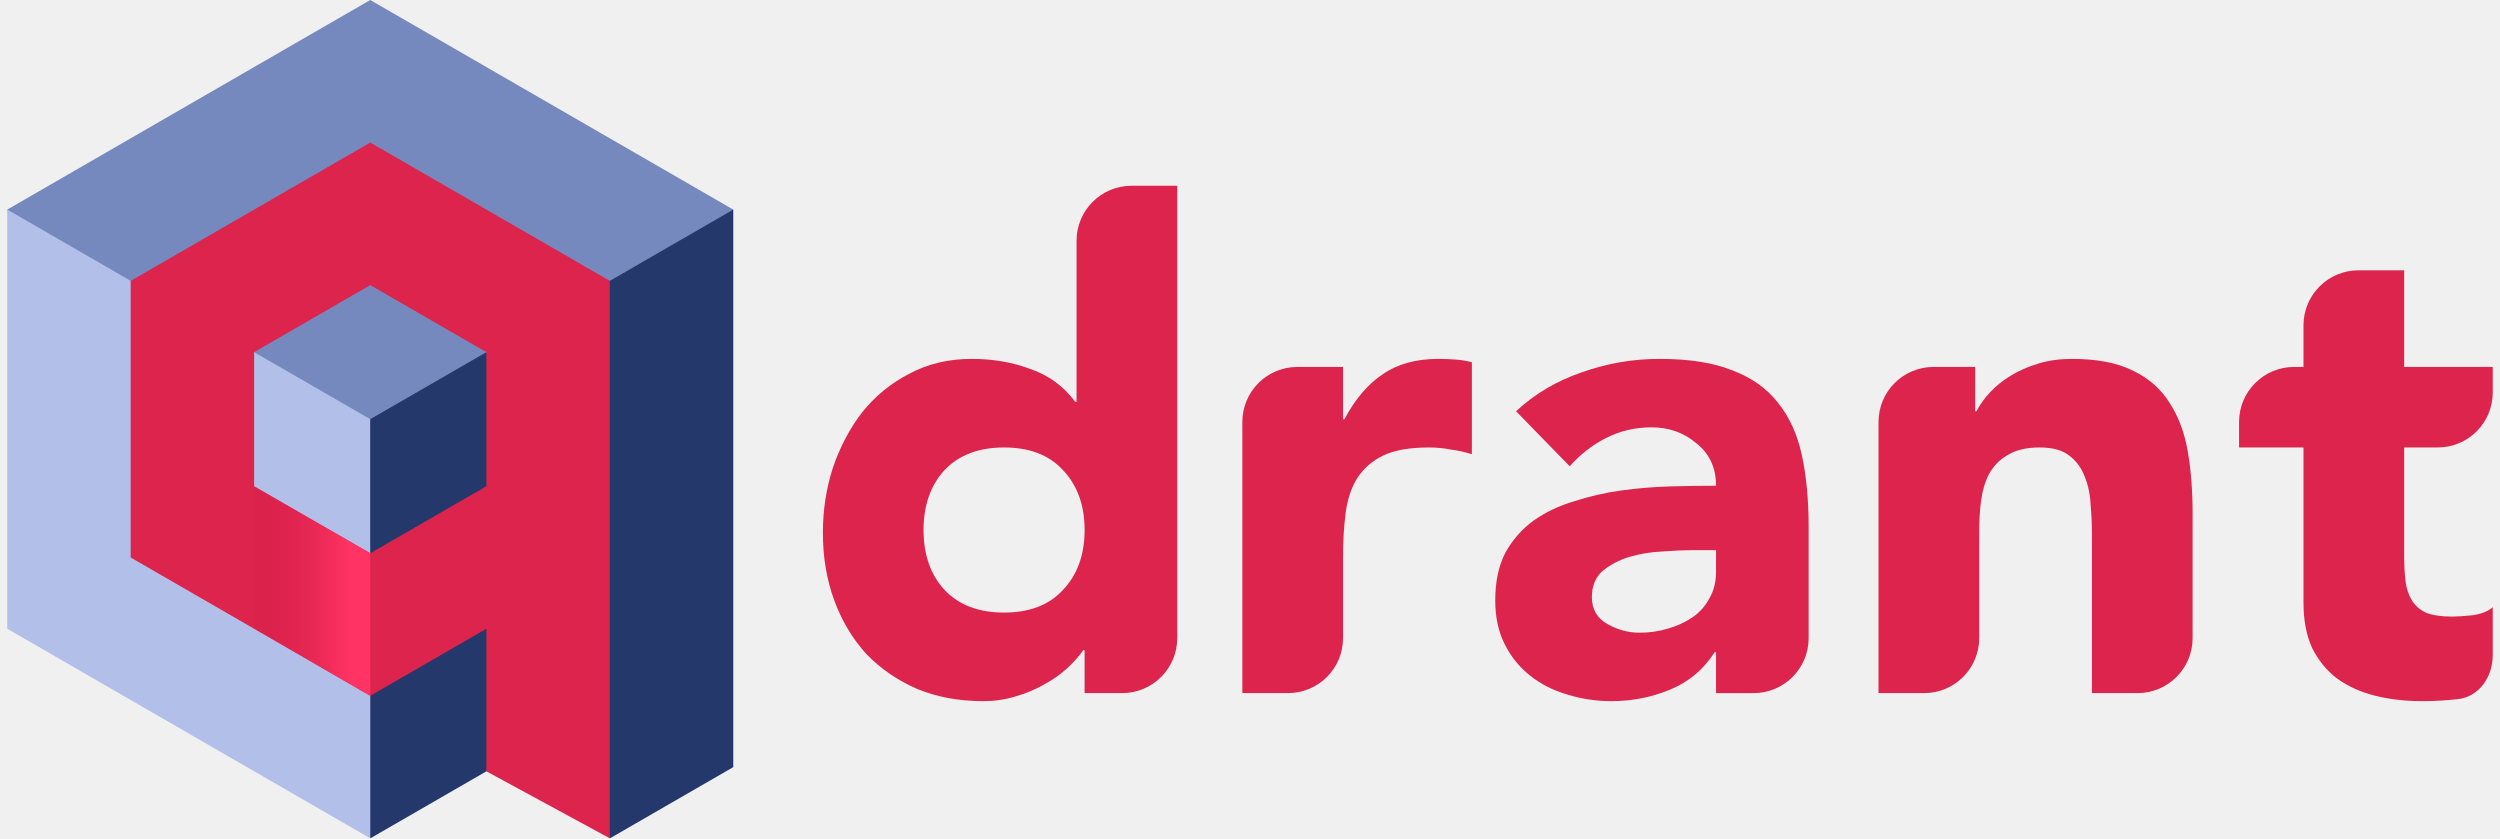
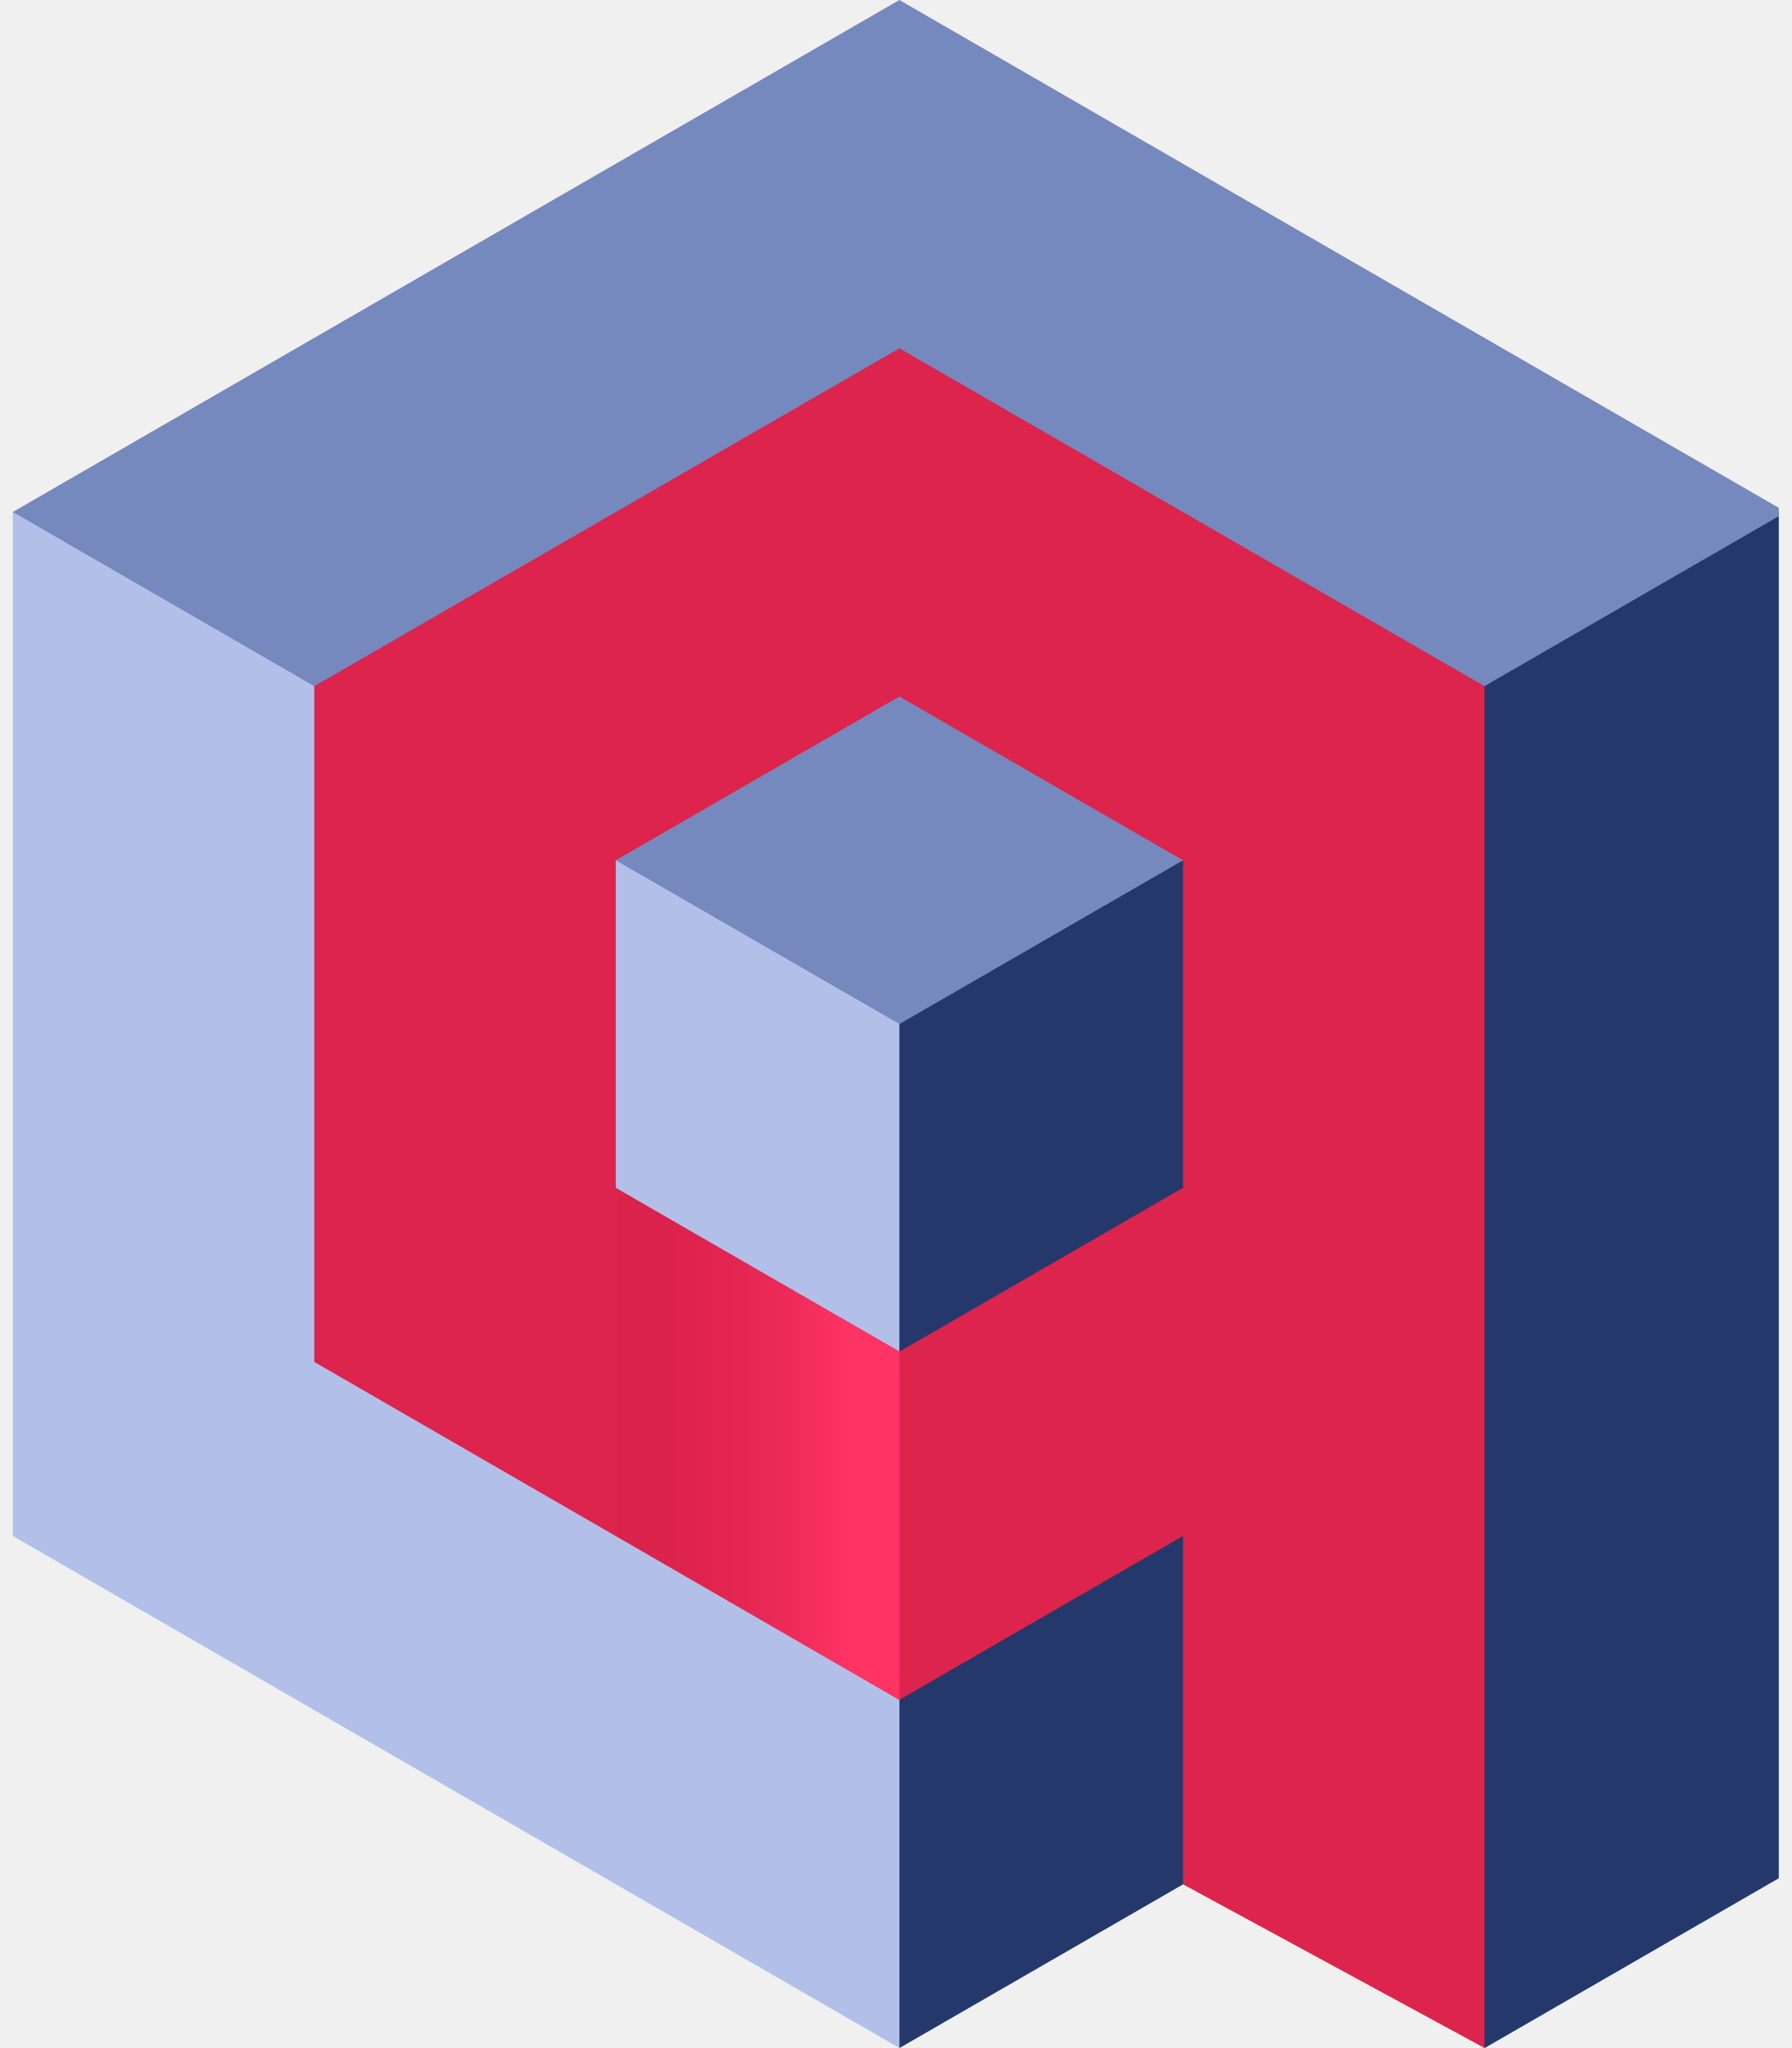
- <svg xmlns="http://www.w3.org/2000/svg" width="167" height="56" viewBox="0 0 167 56" fill="none">
-   <g clip-path="url(#clip0_4688_32443)">
-     <path d="M78.639 42.624C78.639 44.654 76.994 46.299 74.964 46.299H72.452V43.43H72.363C72.094 43.819 71.735 44.222 71.287 44.64C70.868 45.029 70.36 45.388 69.762 45.716C69.195 46.045 68.552 46.314 67.835 46.523C67.147 46.733 66.43 46.837 65.683 46.837C64.069 46.837 62.605 46.568 61.29 46.03C59.975 45.462 58.839 44.685 57.883 43.699C56.956 42.683 56.239 41.487 55.731 40.113C55.223 38.738 54.969 37.229 54.969 35.585C54.969 34.061 55.193 32.611 55.641 31.236C56.119 29.832 56.777 28.591 57.614 27.515C58.48 26.44 59.526 25.588 60.752 24.96C61.977 24.303 63.367 23.974 64.921 23.974C66.326 23.974 67.626 24.198 68.821 24.646C70.046 25.065 71.047 25.797 71.825 26.843H71.914V16.083C71.914 14.053 73.559 12.408 75.589 12.408H78.639V42.624ZM72.452 35.405C72.452 33.762 71.974 32.432 71.018 31.416C70.091 30.399 68.776 29.891 67.073 29.891C65.369 29.891 64.039 30.399 63.083 31.416C62.157 32.432 61.693 33.762 61.693 35.405C61.693 37.049 62.157 38.379 63.083 39.395C64.039 40.411 65.369 40.92 67.073 40.92C68.776 40.92 70.091 40.411 71.018 39.395C71.974 38.379 72.452 37.049 72.452 35.405Z" fill="#DC244C" />
-     <path d="M82.989 28.186C82.989 26.157 84.634 24.512 86.664 24.512H89.714V28.009H89.803C90.521 26.664 91.372 25.663 92.359 25.005C93.345 24.318 94.585 23.974 96.079 23.974C96.468 23.974 96.856 23.989 97.245 24.019C97.633 24.049 97.992 24.108 98.321 24.198V30.34C97.843 30.19 97.365 30.085 96.886 30.026C96.438 29.936 95.96 29.891 95.452 29.891C94.166 29.891 93.15 30.07 92.403 30.429C91.656 30.788 91.073 31.296 90.655 31.953C90.266 32.581 90.013 33.343 89.893 34.24C89.773 35.136 89.714 36.122 89.714 37.198V42.624C89.714 44.654 88.069 46.299 86.039 46.299H82.989V28.186Z" fill="#DC244C" />
-     <path d="M114.631 43.565H114.541C113.794 44.731 112.793 45.567 111.538 46.075C110.312 46.583 109.012 46.837 107.637 46.837C106.621 46.837 105.635 46.688 104.679 46.389C103.752 46.12 102.93 45.702 102.213 45.134C101.496 44.566 100.928 43.864 100.51 43.027C100.091 42.19 99.882 41.219 99.882 40.113C99.882 38.858 100.106 37.797 100.554 36.93C101.033 36.063 101.66 35.346 102.437 34.778C103.244 34.21 104.156 33.777 105.172 33.478C106.188 33.15 107.234 32.91 108.31 32.761C109.416 32.612 110.506 32.522 111.582 32.492C112.688 32.462 113.704 32.447 114.631 32.447C114.631 31.252 114.198 30.31 113.331 29.623C112.494 28.905 111.493 28.547 110.327 28.547C109.222 28.547 108.205 28.786 107.279 29.264C106.382 29.713 105.575 30.34 104.858 31.147L101.272 27.471C102.527 26.305 103.992 25.439 105.665 24.871C107.339 24.273 109.072 23.974 110.865 23.974C112.838 23.974 114.451 24.228 115.707 24.736C116.992 25.215 118.008 25.932 118.755 26.888C119.532 27.845 120.07 29.025 120.369 30.43C120.668 31.805 120.817 33.403 120.817 35.226V42.625C120.817 44.654 119.172 46.3 117.143 46.3H114.631V43.565ZM112.972 36.751C112.464 36.751 111.822 36.781 111.044 36.84C110.297 36.87 109.565 36.99 108.848 37.199C108.161 37.408 107.563 37.722 107.055 38.14C106.577 38.559 106.337 39.142 106.337 39.889C106.337 40.696 106.681 41.293 107.368 41.682C108.056 42.071 108.773 42.265 109.52 42.265C110.178 42.265 110.806 42.175 111.403 41.996C112.031 41.816 112.584 41.562 113.062 41.233C113.54 40.905 113.914 40.486 114.183 39.978C114.482 39.471 114.631 38.873 114.631 38.185V36.751H112.972Z" fill="#DC244C" />
-     <path d="M125.485 28.186C125.485 26.157 127.13 24.512 129.16 24.512H131.941V27.471H132.03C132.24 27.052 132.538 26.634 132.927 26.215C133.315 25.797 133.779 25.424 134.317 25.095C134.855 24.766 135.467 24.497 136.155 24.288C136.842 24.079 137.589 23.974 138.396 23.974C140.1 23.974 141.474 24.243 142.521 24.781C143.566 25.289 144.373 26.006 144.941 26.933C145.539 27.859 145.942 28.95 146.152 30.205C146.361 31.46 146.466 32.82 146.466 34.285V42.624C146.466 44.654 144.82 46.299 142.791 46.299H139.741V35.63C139.741 35.002 139.711 34.359 139.651 33.702C139.621 33.015 139.487 32.387 139.248 31.819C139.039 31.251 138.695 30.788 138.217 30.429C137.769 30.071 137.111 29.891 136.244 29.891C135.378 29.891 134.675 30.056 134.137 30.384C133.6 30.683 133.181 31.102 132.882 31.64C132.613 32.148 132.434 32.731 132.344 33.388C132.255 34.046 132.21 34.733 132.21 35.45V42.624C132.21 44.654 130.565 46.299 128.535 46.299H125.485V28.186Z" fill="#DC244C" />
-     <path d="M166.515 26.217C166.515 28.246 164.87 29.891 162.841 29.891H160.598V37.154C160.598 37.751 160.628 38.304 160.687 38.812C160.747 39.291 160.882 39.709 161.091 40.067C161.3 40.426 161.614 40.71 162.032 40.919C162.481 41.099 163.063 41.188 163.781 41.188C164.139 41.188 164.603 41.158 165.17 41.099C165.768 41.009 166.217 40.83 166.515 40.561V43.767C166.515 45.205 165.614 46.543 164.184 46.702C163.377 46.792 162.585 46.837 161.808 46.837C160.673 46.837 159.627 46.717 158.67 46.478C157.714 46.239 156.877 45.865 156.16 45.358C155.442 44.82 154.875 44.132 154.456 43.295C154.068 42.458 153.873 41.442 153.873 40.247V29.891H149.57V28.186C149.57 26.157 151.215 24.512 153.244 24.512H153.873V21.731C153.873 19.701 155.519 18.056 157.548 18.056H160.598V24.512H166.515V26.217Z" fill="#DC244C" />
-     <path fill-rule="evenodd" clip-rule="evenodd" d="M38.623 51.477L37.507 20.69L35.484 12.573L48.983 14.002V51.244L40.737 56.003L38.623 51.477Z" fill="#24386C" />
-     <path fill-rule="evenodd" clip-rule="evenodd" d="M48.981 14L40.736 18.762L23.72 15.03L3.803 23.139L0.484 14L12.607 7L24.733 0L36.855 7L48.981 14Z" fill="#7589BE" />
-     <path fill-rule="evenodd" clip-rule="evenodd" d="M0.484 13.999L8.73 18.762L13.51 32.977L29.649 45.89L24.733 55.999L12.607 48.999L0.484 41.999V13.999Z" fill="#B2BFE8" />
-     <path fill-rule="evenodd" clip-rule="evenodd" d="M30.201 38.421L24.734 46.48V56.001L32.491 51.525L36.488 45.557" fill="#24386C" />
-     <path fill-rule="evenodd" clip-rule="evenodd" d="M24.737 36.962L16.977 23.526L18.648 19.073L25.003 15.992L32.49 23.526L24.737 36.962Z" fill="#7589BE" />
-     <path fill-rule="evenodd" clip-rule="evenodd" d="M16.976 23.525L24.733 28.001V36.959L17.558 37.268L13.219 31.727L16.976 23.525Z" fill="#B2BFE8" />
-     <path fill-rule="evenodd" clip-rule="evenodd" d="M24.734 28L32.491 23.524L37.77 32.315L31.382 37.593L24.734 36.959V28Z" fill="#24386C" />
-     <path fill-rule="evenodd" clip-rule="evenodd" d="M32.49 51.524L40.736 56V18.762L32.733 14.143L24.733 9.524L16.73 14.143L8.73 18.762V37.241L16.73 41.86L24.733 46.479L32.49 42V51.524ZM32.49 32.479L24.733 36.958L16.976 32.479V23.524L24.733 19.045L32.49 23.524V32.479Z" fill="#DC244C" />
-     <path d="M24.736 46.483V36.961L17.02 32.52V42.026L24.736 46.483Z" fill="url(#paint0_linear_4688_32443)" />
+ <svg xmlns="http://www.w3.org/2000/svg" width="49" height="56" viewBox="0 0 49 56" fill="none">
+   <g clip-path="url(#clip0_4688_32465)">
+     <path fill-rule="evenodd" clip-rule="evenodd" d="M38.489 51.477L37.372 20.69L35.35 12.573L48.848 14.002V51.244L40.602 56.003L38.489 51.477Z" fill="#24386C" />
+     <path fill-rule="evenodd" clip-rule="evenodd" d="M48.847 14L40.601 18.762L23.585 15.03L3.668 23.139L0.35 14L12.472 7L24.598 0L36.721 7L48.847 14Z" fill="#7589BE" />
+     <path fill-rule="evenodd" clip-rule="evenodd" d="M0.35 13.999L8.595 18.762L13.375 32.977L29.514 45.89L24.598 55.999L12.472 48.999L0.35 41.999V13.999Z" fill="#B2BFE8" />
+     <path fill-rule="evenodd" clip-rule="evenodd" d="M30.066 38.421L24.6 46.48V56.001L32.357 51.525L36.353 45.557" fill="#24386C" />
+     <path fill-rule="evenodd" clip-rule="evenodd" d="M24.602 36.962L16.842 23.526L18.513 19.073L24.868 15.992L32.356 23.526L24.602 36.962Z" fill="#7589BE" />
+     <path fill-rule="evenodd" clip-rule="evenodd" d="M16.843 23.525L24.6 28.001V36.959L17.426 37.268L13.086 31.727L16.843 23.525Z" fill="#B2BFE8" />
+     <path fill-rule="evenodd" clip-rule="evenodd" d="M24.6 28L32.357 23.524L37.636 32.315L31.247 37.593L24.6 36.959V28Z" fill="#24386C" />
+     <path fill-rule="evenodd" clip-rule="evenodd" d="M32.355 51.524L40.601 56V18.762L32.598 14.143L24.598 9.524L16.595 14.143L8.596 18.762V37.241L16.595 41.86L24.598 46.479L32.355 42V51.524ZM32.355 32.479L24.598 36.958L16.841 32.479V23.524L24.598 19.045L32.355 23.524V32.479Z" fill="#DC244C" />
+     <path d="M24.603 46.483V36.961L16.887 32.52V42.026L24.603 46.483Z" fill="url(#paint0_linear_4688_32465)" />
  </g>
  <defs>
-     <linearGradient id="paint0_linear_4688_32443" x1="23.313" y1="38.781" x2="15.624" y2="38.781" gradientUnits="userSpaceOnUse">
+     <linearGradient id="paint0_linear_4688_32465" x1="23.18" y1="38.781" x2="15.491" y2="38.781" gradientUnits="userSpaceOnUse">
      <stop stop-color="#FF3364" />
      <stop offset="1" stop-color="#C91540" stop-opacity="0" />
    </linearGradient>
-     <clipPath id="clip0_4688_32443">
-       <rect width="166.03" height="56" fill="white" transform="translate(0.484375)" />
+     <clipPath id="clip0_4688_32465">
+       <rect width="48.3" height="56" fill="white" transform="translate(0.349609)" />
    </clipPath>
  </defs>
</svg>
